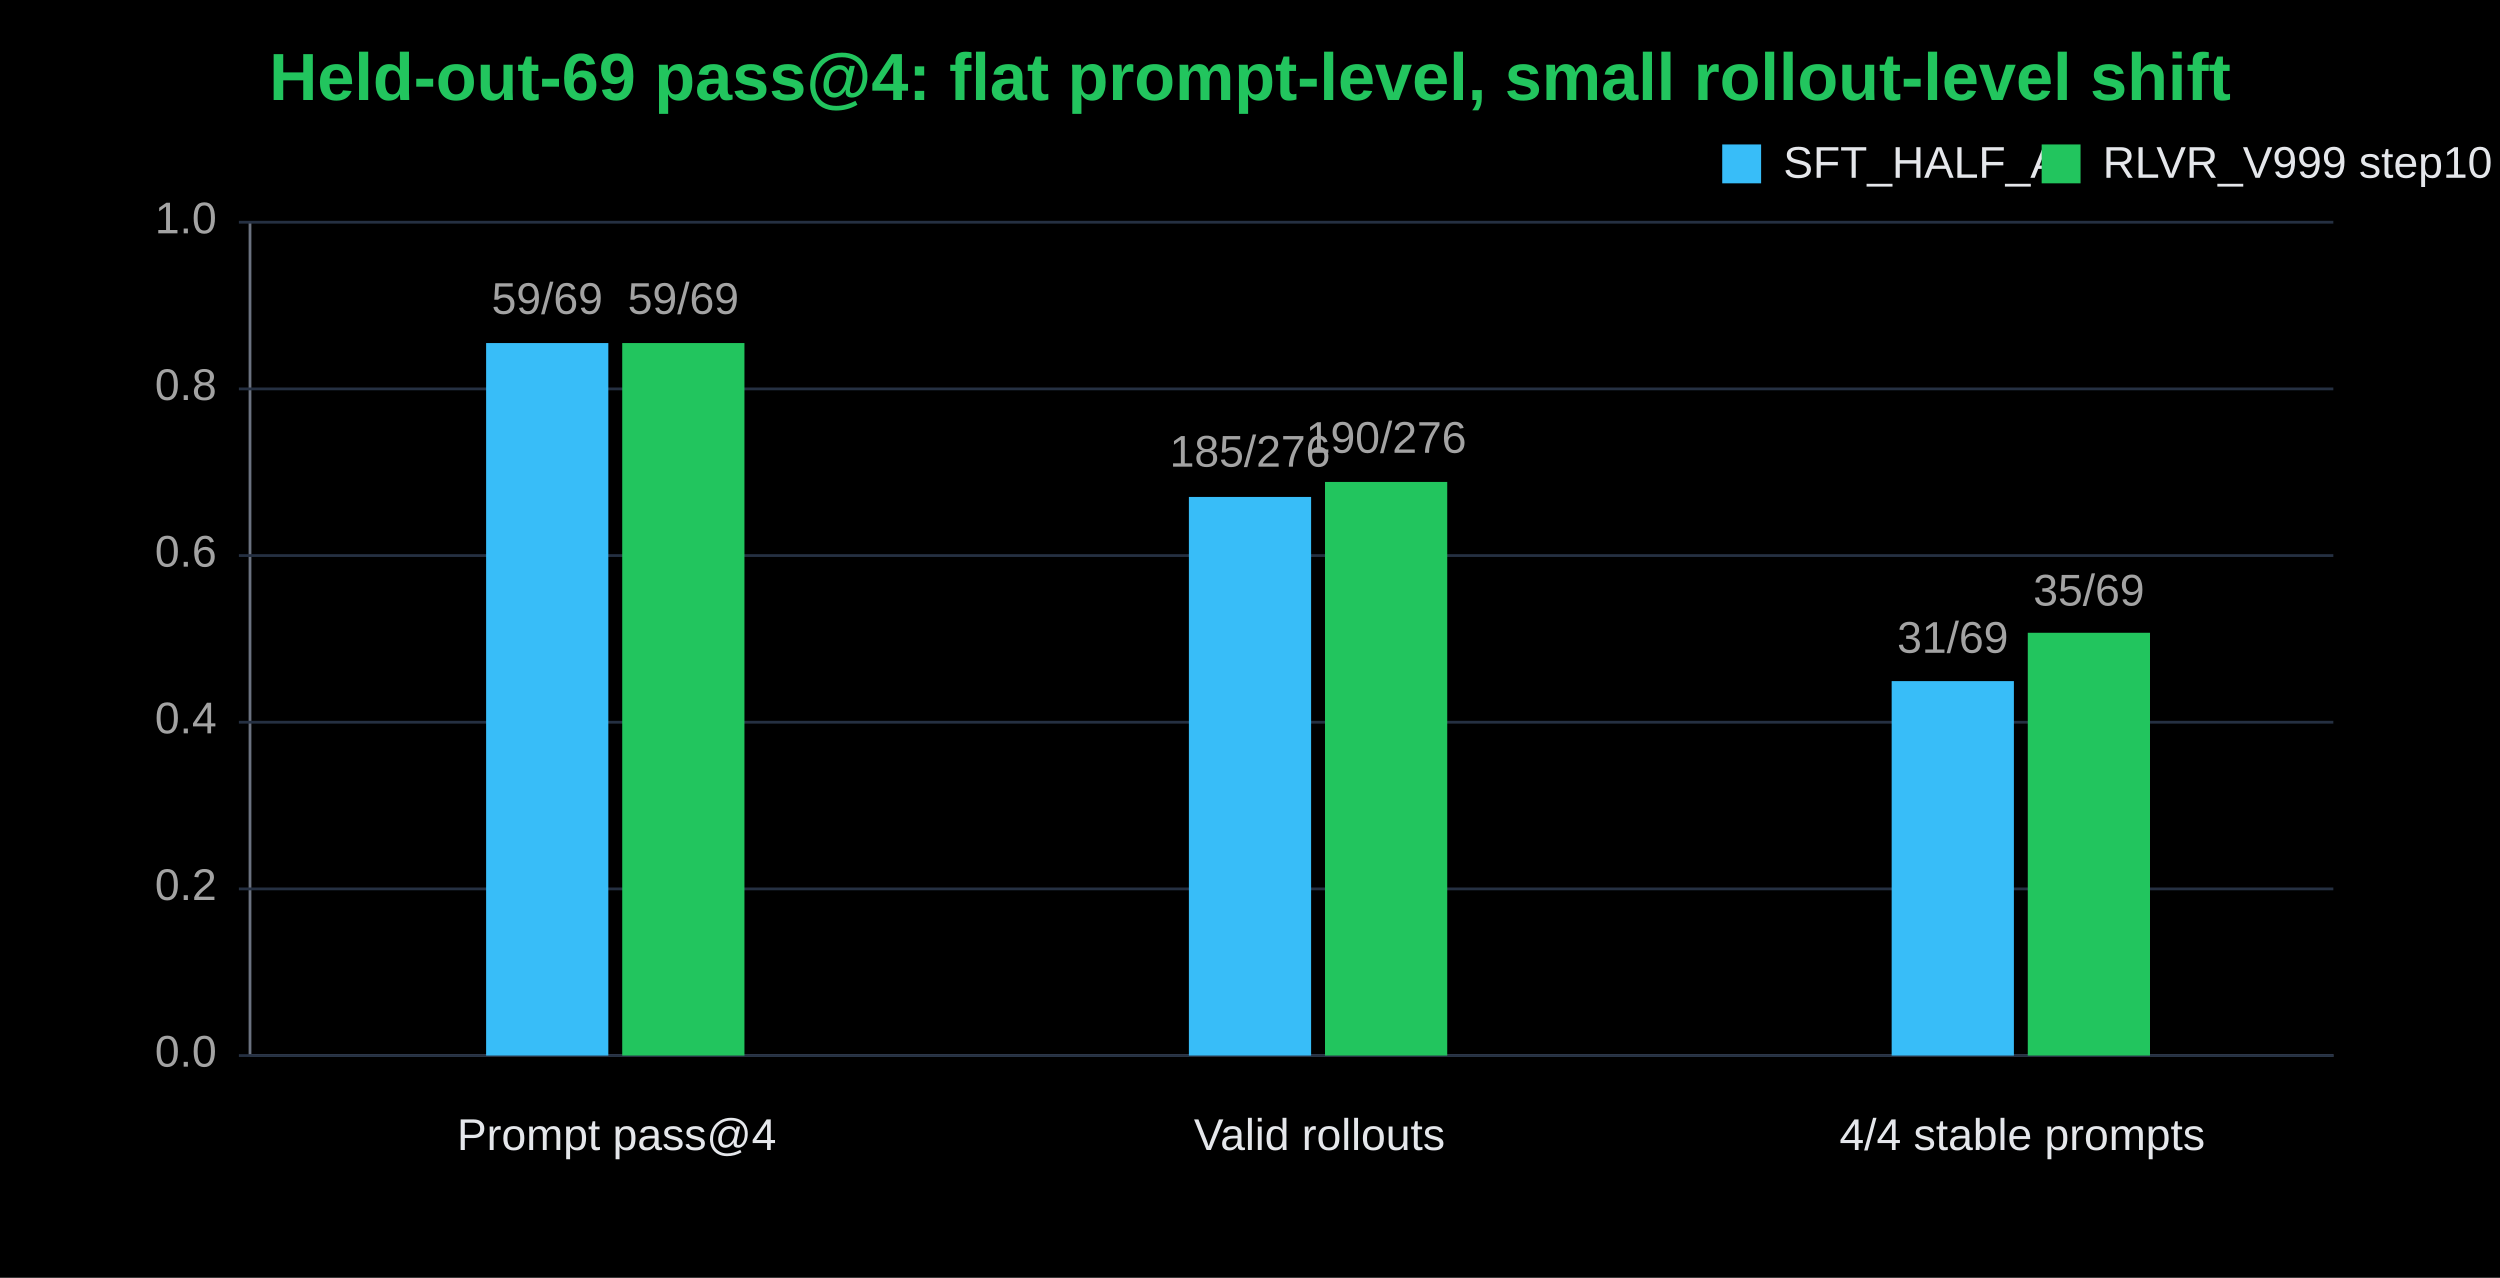
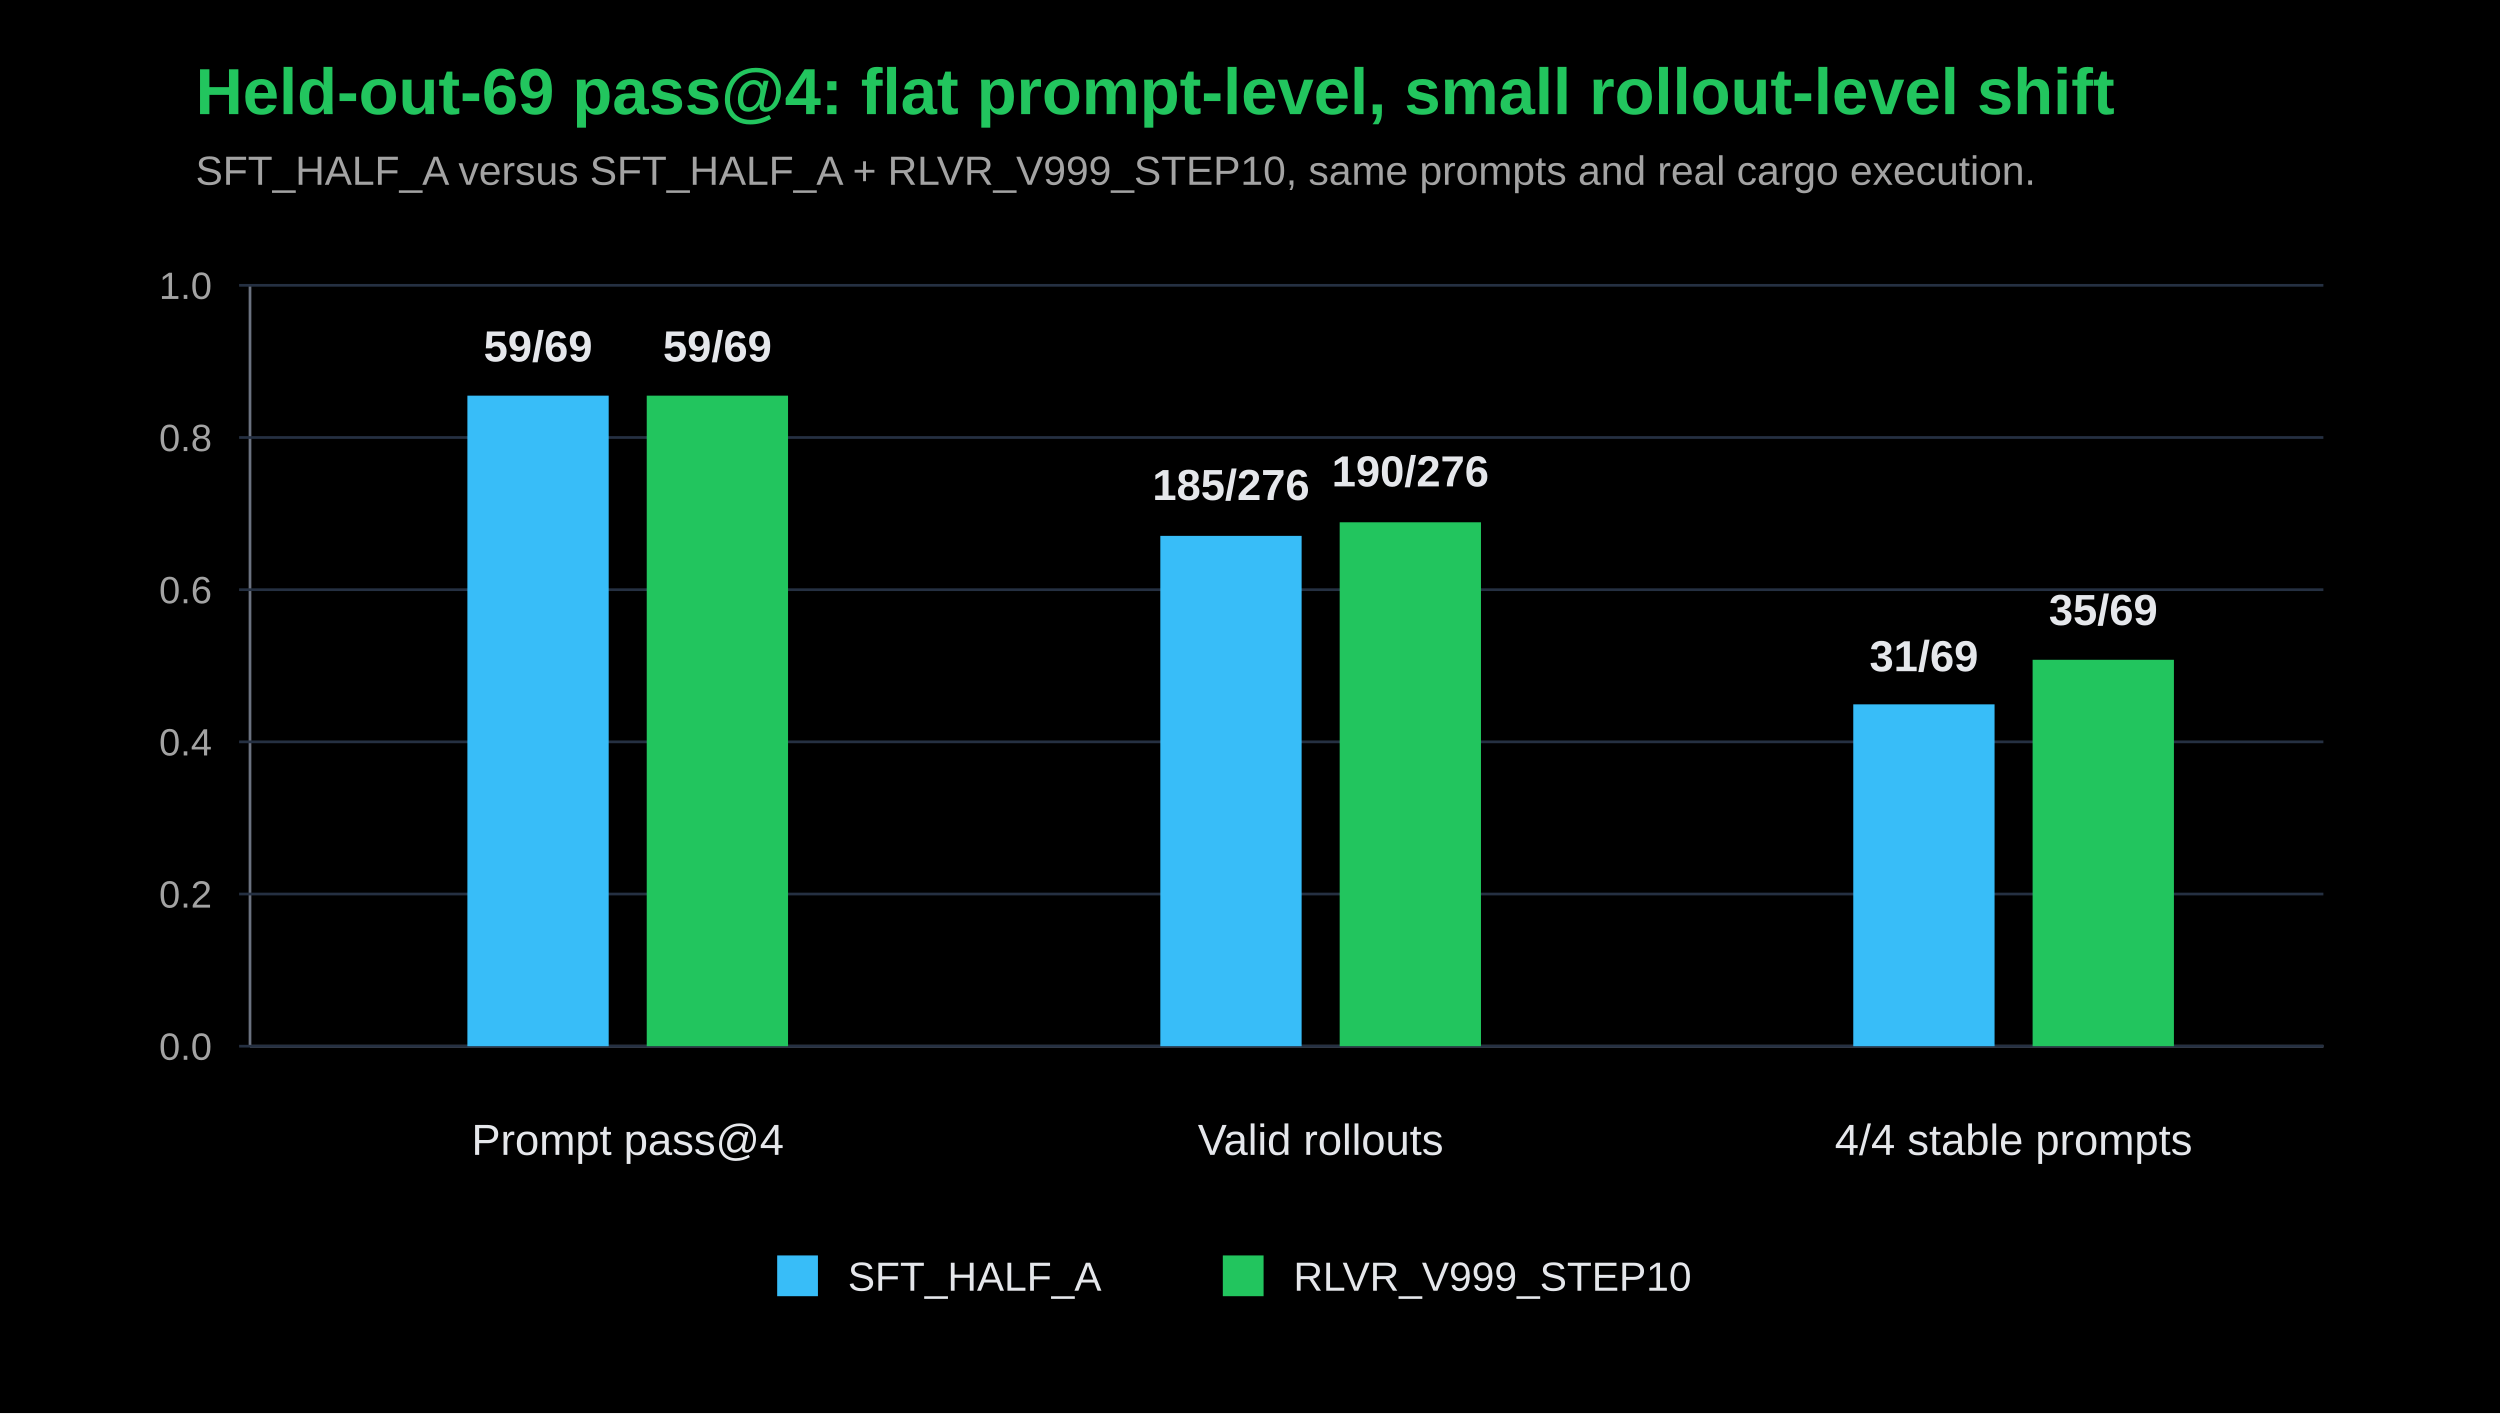
- <svg xmlns="http://www.w3.org/2000/svg" width="900" height="460" viewBox="0 0 900 460">
-   <rect width="900" height="460" fill="#000000" />
-   <text x="450" y="36" text-anchor="middle" font-family="Arial, sans-serif" font-size="24" font-weight="800" fill="#22c55e">Held-out-69 pass@4: flat prompt-level, small rollout-level shift</text>
-   <line x1="90" y1="380" x2="840" y2="380" stroke="#6b7280" />
-   <line x1="90" y1="80" x2="90" y2="380" stroke="#6b7280" />
-   <g font-family="Arial, sans-serif" font-size="16" fill="#a3a3a3">
-     <line x1="86" y1="380" x2="840" y2="380" stroke="#253042" />
-     <text x="78" y="384" text-anchor="end">0.0</text>
-     <line x1="86" y1="320" x2="840" y2="320" stroke="#253042" />
-     <text x="78" y="324" text-anchor="end">0.2</text>
-     <line x1="86" y1="260" x2="840" y2="260" stroke="#253042" />
-     <text x="78" y="264" text-anchor="end">0.4</text>
-     <line x1="86" y1="200" x2="840" y2="200" stroke="#253042" />
-     <text x="78" y="204" text-anchor="end">0.6</text>
-     <line x1="86" y1="140" x2="840" y2="140" stroke="#253042" />
-     <text x="78" y="144" text-anchor="end">0.8</text>
-     <line x1="86" y1="80" x2="840" y2="80" stroke="#253042" />
-     <text x="78" y="84" text-anchor="end">1.0</text>
+ <svg xmlns="http://www.w3.org/2000/svg" width="920" height="520" viewBox="0 0 920 520">
+   <rect width="920" height="520" fill="#000000" />
+   <text x="72" y="42" font-family="Arial, sans-serif" font-size="24" font-weight="800" fill="#22c55e">Held-out-69 pass@4: flat prompt-level, small rollout-level shift</text>
+   <text x="72" y="68" font-family="Arial, sans-serif" font-size="15" fill="#a3a3a3">SFT_HALF_A versus SFT_HALF_A + RLVR_V999_STEP10, same prompts and real cargo execution.</text>
+   <line x1="92" y1="385" x2="855" y2="385" stroke="#6b7280" />
+   <line x1="92" y1="105" x2="92" y2="385" stroke="#6b7280" />
+   <g font-family="Arial, sans-serif" font-size="14" fill="#a3a3a3">
+     <line x1="88" y1="385" x2="855" y2="385" stroke="#253042" />
+     <text x="78" y="390" text-anchor="end">0.0</text>
+     <line x1="88" y1="329" x2="855" y2="329" stroke="#253042" />
+     <text x="78" y="334" text-anchor="end">0.2</text>
+     <line x1="88" y1="273" x2="855" y2="273" stroke="#253042" />
+     <text x="78" y="278" text-anchor="end">0.4</text>
+     <line x1="88" y1="217" x2="855" y2="217" stroke="#253042" />
+     <text x="78" y="222" text-anchor="end">0.6</text>
+     <line x1="88" y1="161" x2="855" y2="161" stroke="#253042" />
+     <text x="78" y="166" text-anchor="end">0.8</text>
+     <line x1="88" y1="105" x2="855" y2="105" stroke="#253042" />
+     <text x="78" y="110" text-anchor="end">1.0</text>
  </g>
  <g font-family="Arial, sans-serif">
-     <rect x="175" y="123.5" width="44" height="256.5" fill="#38bdf8" />
-     <rect x="224" y="123.5" width="44" height="256.5" fill="#22c55e" />
-     <text x="197" y="113" text-anchor="middle" font-size="16" fill="#a3a3a3">59/69</text>
-     <text x="246" y="113" text-anchor="middle" font-size="16" fill="#a3a3a3">59/69</text>
-     <text x="222" y="414" text-anchor="middle" font-size="16" fill="#e5e7eb">Prompt pass@4</text>
-     <rect x="428" y="178.9" width="44" height="201.1" fill="#38bdf8" />
-     <rect x="477" y="173.5" width="44" height="206.5" fill="#22c55e" />
-     <text x="450" y="168" text-anchor="middle" font-size="16" fill="#a3a3a3">185/276</text>
-     <text x="499" y="163" text-anchor="middle" font-size="16" fill="#a3a3a3">190/276</text>
-     <text x="475" y="414" text-anchor="middle" font-size="16" fill="#e5e7eb">Valid rollouts</text>
-     <rect x="681" y="245.2" width="44" height="134.8" fill="#38bdf8" />
-     <rect x="730" y="227.8" width="44" height="152.2" fill="#22c55e" />
-     <text x="703" y="235" text-anchor="middle" font-size="16" fill="#a3a3a3">31/69</text>
-     <text x="752" y="218" text-anchor="middle" font-size="16" fill="#a3a3a3">35/69</text>
-     <text x="728" y="414" text-anchor="middle" font-size="16" fill="#e5e7eb">4/4 stable prompts</text>
+     <rect x="172" y="145.6" width="52" height="239.4" fill="#38bdf8" />
+     <rect x="238" y="145.6" width="52" height="239.4" fill="#22c55e" />
+     <text x="198" y="133" text-anchor="middle" font-size="16" font-weight="700" fill="#e5e7eb">59/69</text>
+     <text x="264" y="133" text-anchor="middle" font-size="16" font-weight="700" fill="#e5e7eb">59/69</text>
+     <text x="231" y="425" text-anchor="middle" font-size="16" fill="#e5e7eb">Prompt pass@4</text>
+     <rect x="427" y="197.2" width="52" height="187.8" fill="#38bdf8" />
+     <rect x="493" y="192.2" width="52" height="192.8" fill="#22c55e" />
+     <text x="453" y="184" text-anchor="middle" font-size="16" font-weight="700" fill="#e5e7eb">185/276</text>
+     <text x="519" y="179" text-anchor="middle" font-size="16" font-weight="700" fill="#e5e7eb">190/276</text>
+     <text x="486" y="425" text-anchor="middle" font-size="16" fill="#e5e7eb">Valid rollouts</text>
+     <rect x="682" y="259.2" width="52" height="125.8" fill="#38bdf8" />
+     <rect x="748" y="242.8" width="52" height="142.2" fill="#22c55e" />
+     <text x="708" y="247" text-anchor="middle" font-size="16" font-weight="700" fill="#e5e7eb">31/69</text>
+     <text x="774" y="230" text-anchor="middle" font-size="16" font-weight="700" fill="#e5e7eb">35/69</text>
+     <text x="741" y="425" text-anchor="middle" font-size="16" fill="#e5e7eb">4/4 stable prompts</text>
  </g>
-   <g font-family="Arial, sans-serif" font-size="16" fill="#e5e7eb">
-     <rect x="620" y="52" width="14" height="14" fill="#38bdf8" />
-     <text x="642" y="64">SFT_HALF_A</text>
-     <rect x="735" y="52" width="14" height="14" fill="#22c55e" />
-     <text x="757" y="64">RLVR_V999 step10</text>
+   <g font-family="Arial, sans-serif" font-size="15" fill="#e5e7eb">
+     <rect x="286" y="462" width="15" height="15" fill="#38bdf8" />
+     <text x="312" y="475">SFT_HALF_A</text>
+     <rect x="450" y="462" width="15" height="15" fill="#22c55e" />
+     <text x="476" y="475">RLVR_V999_STEP10</text>
  </g>
</svg>
